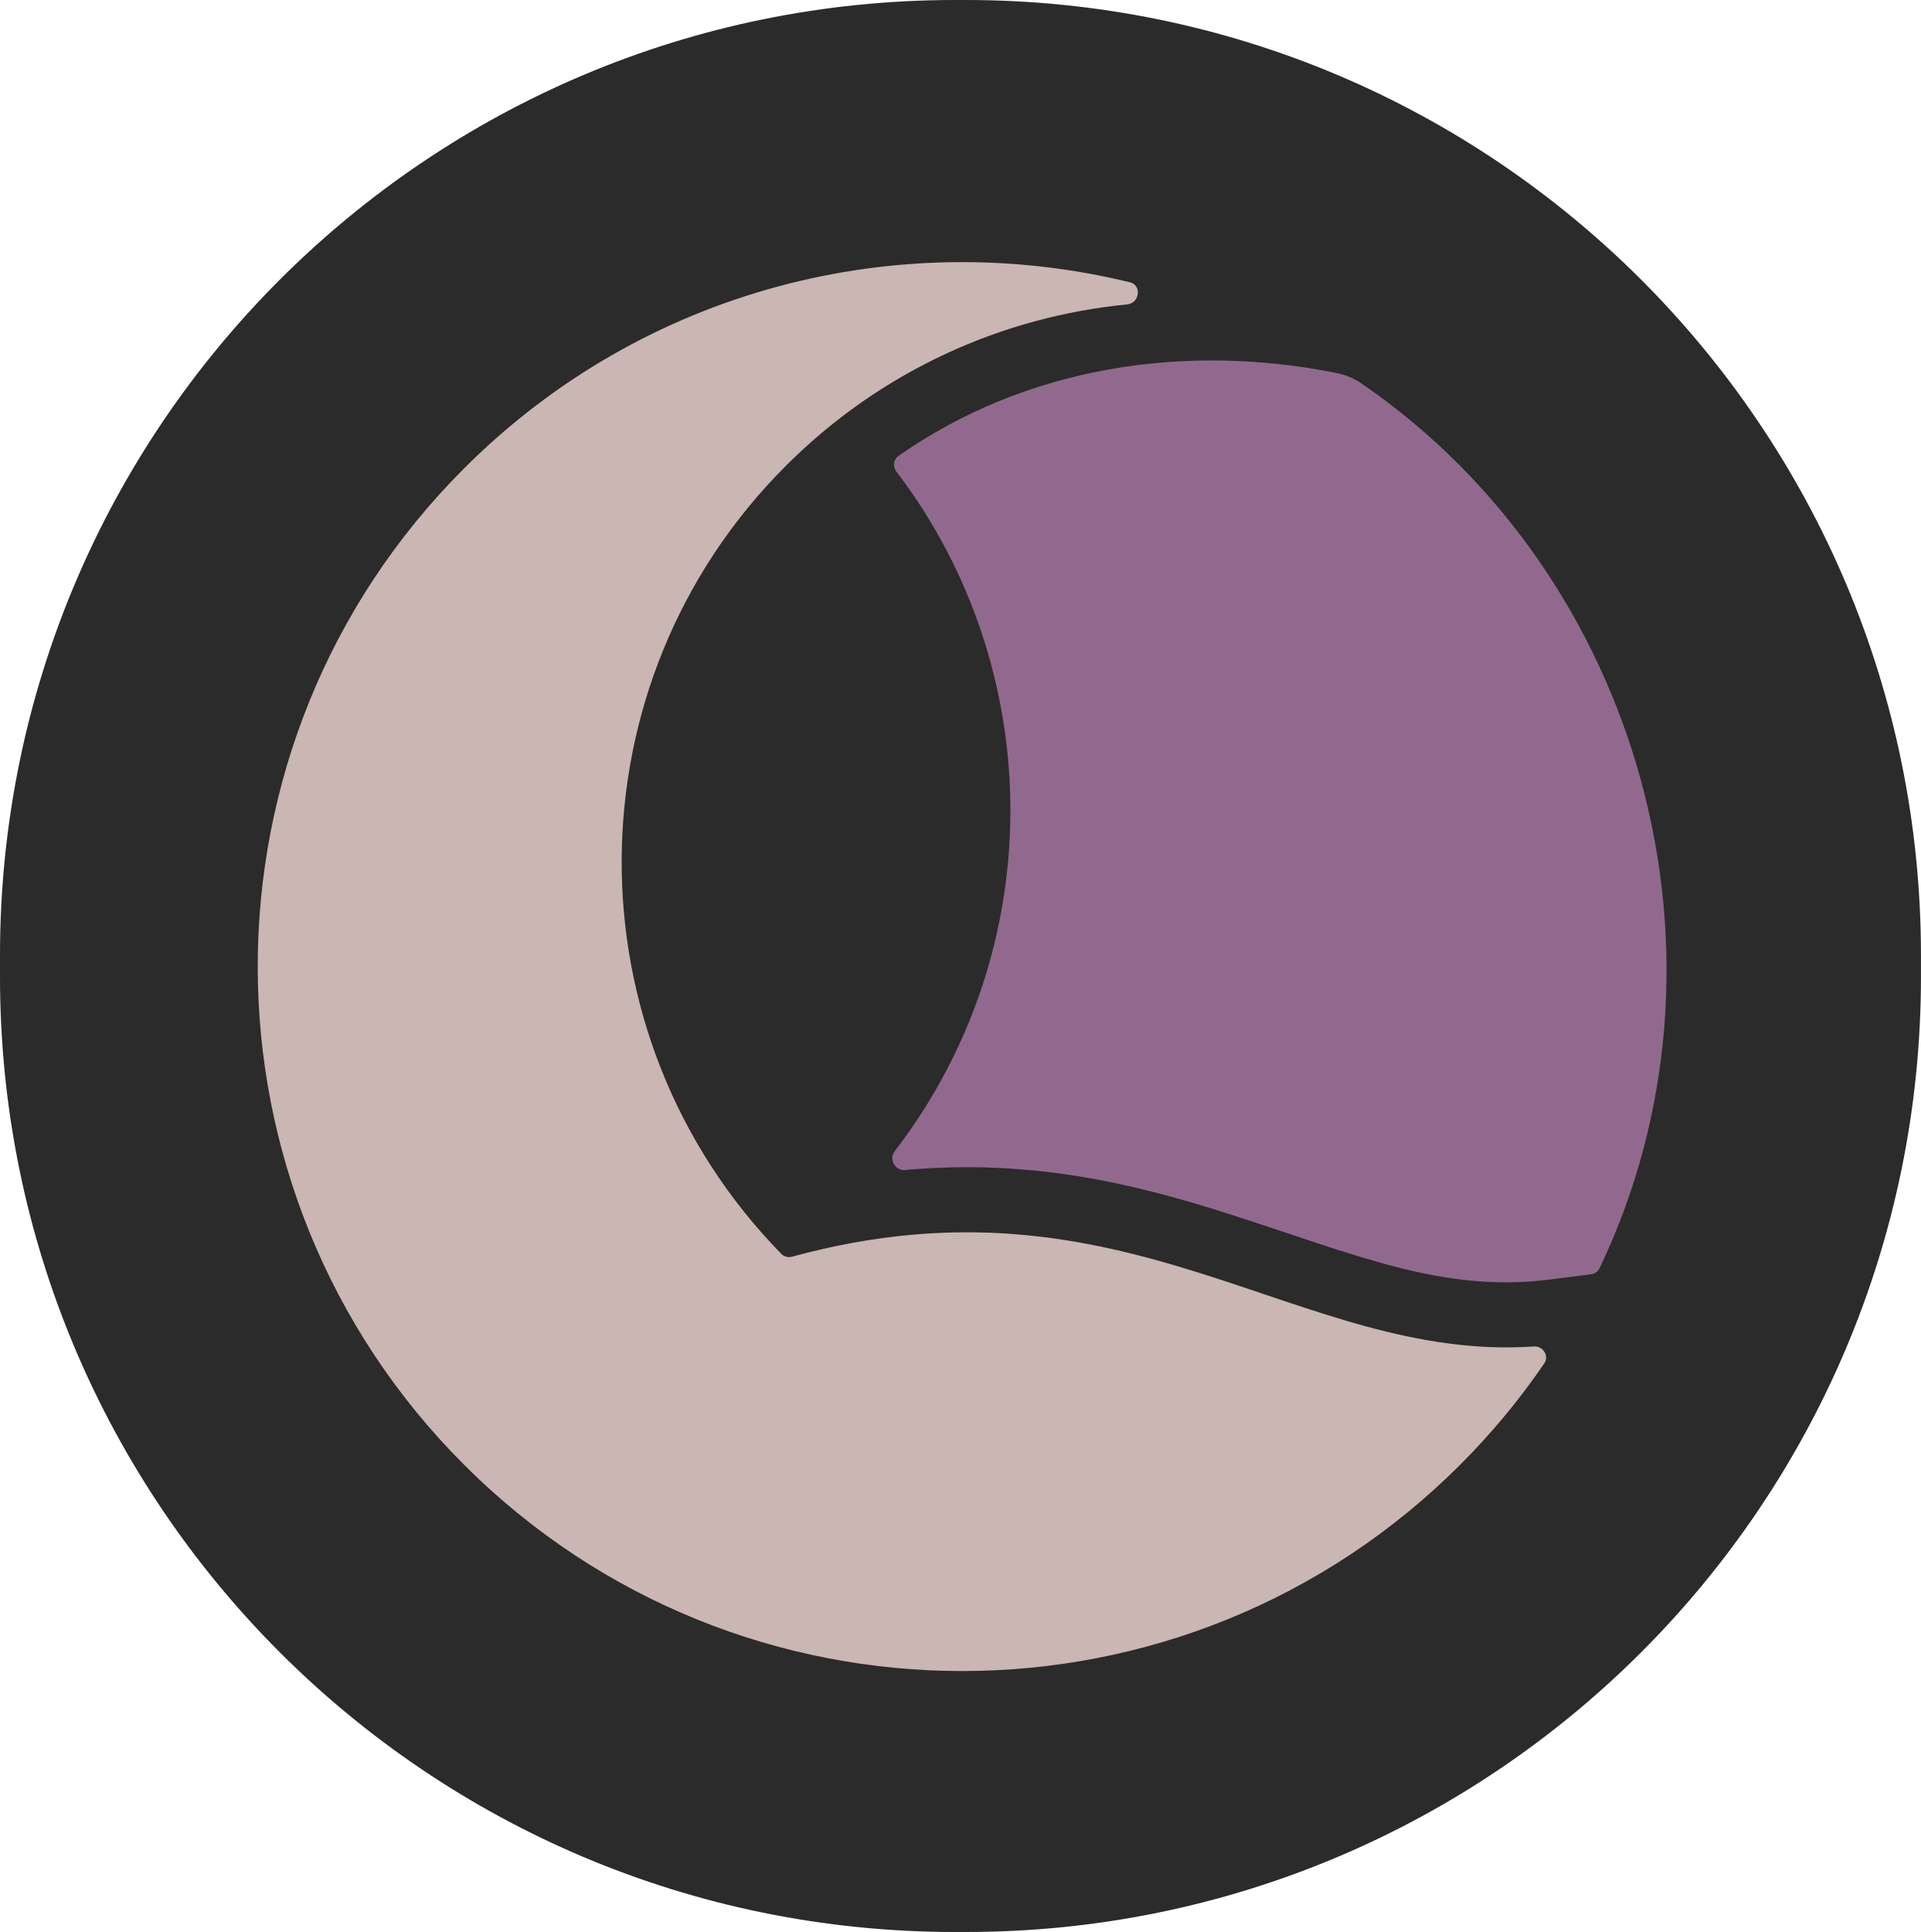
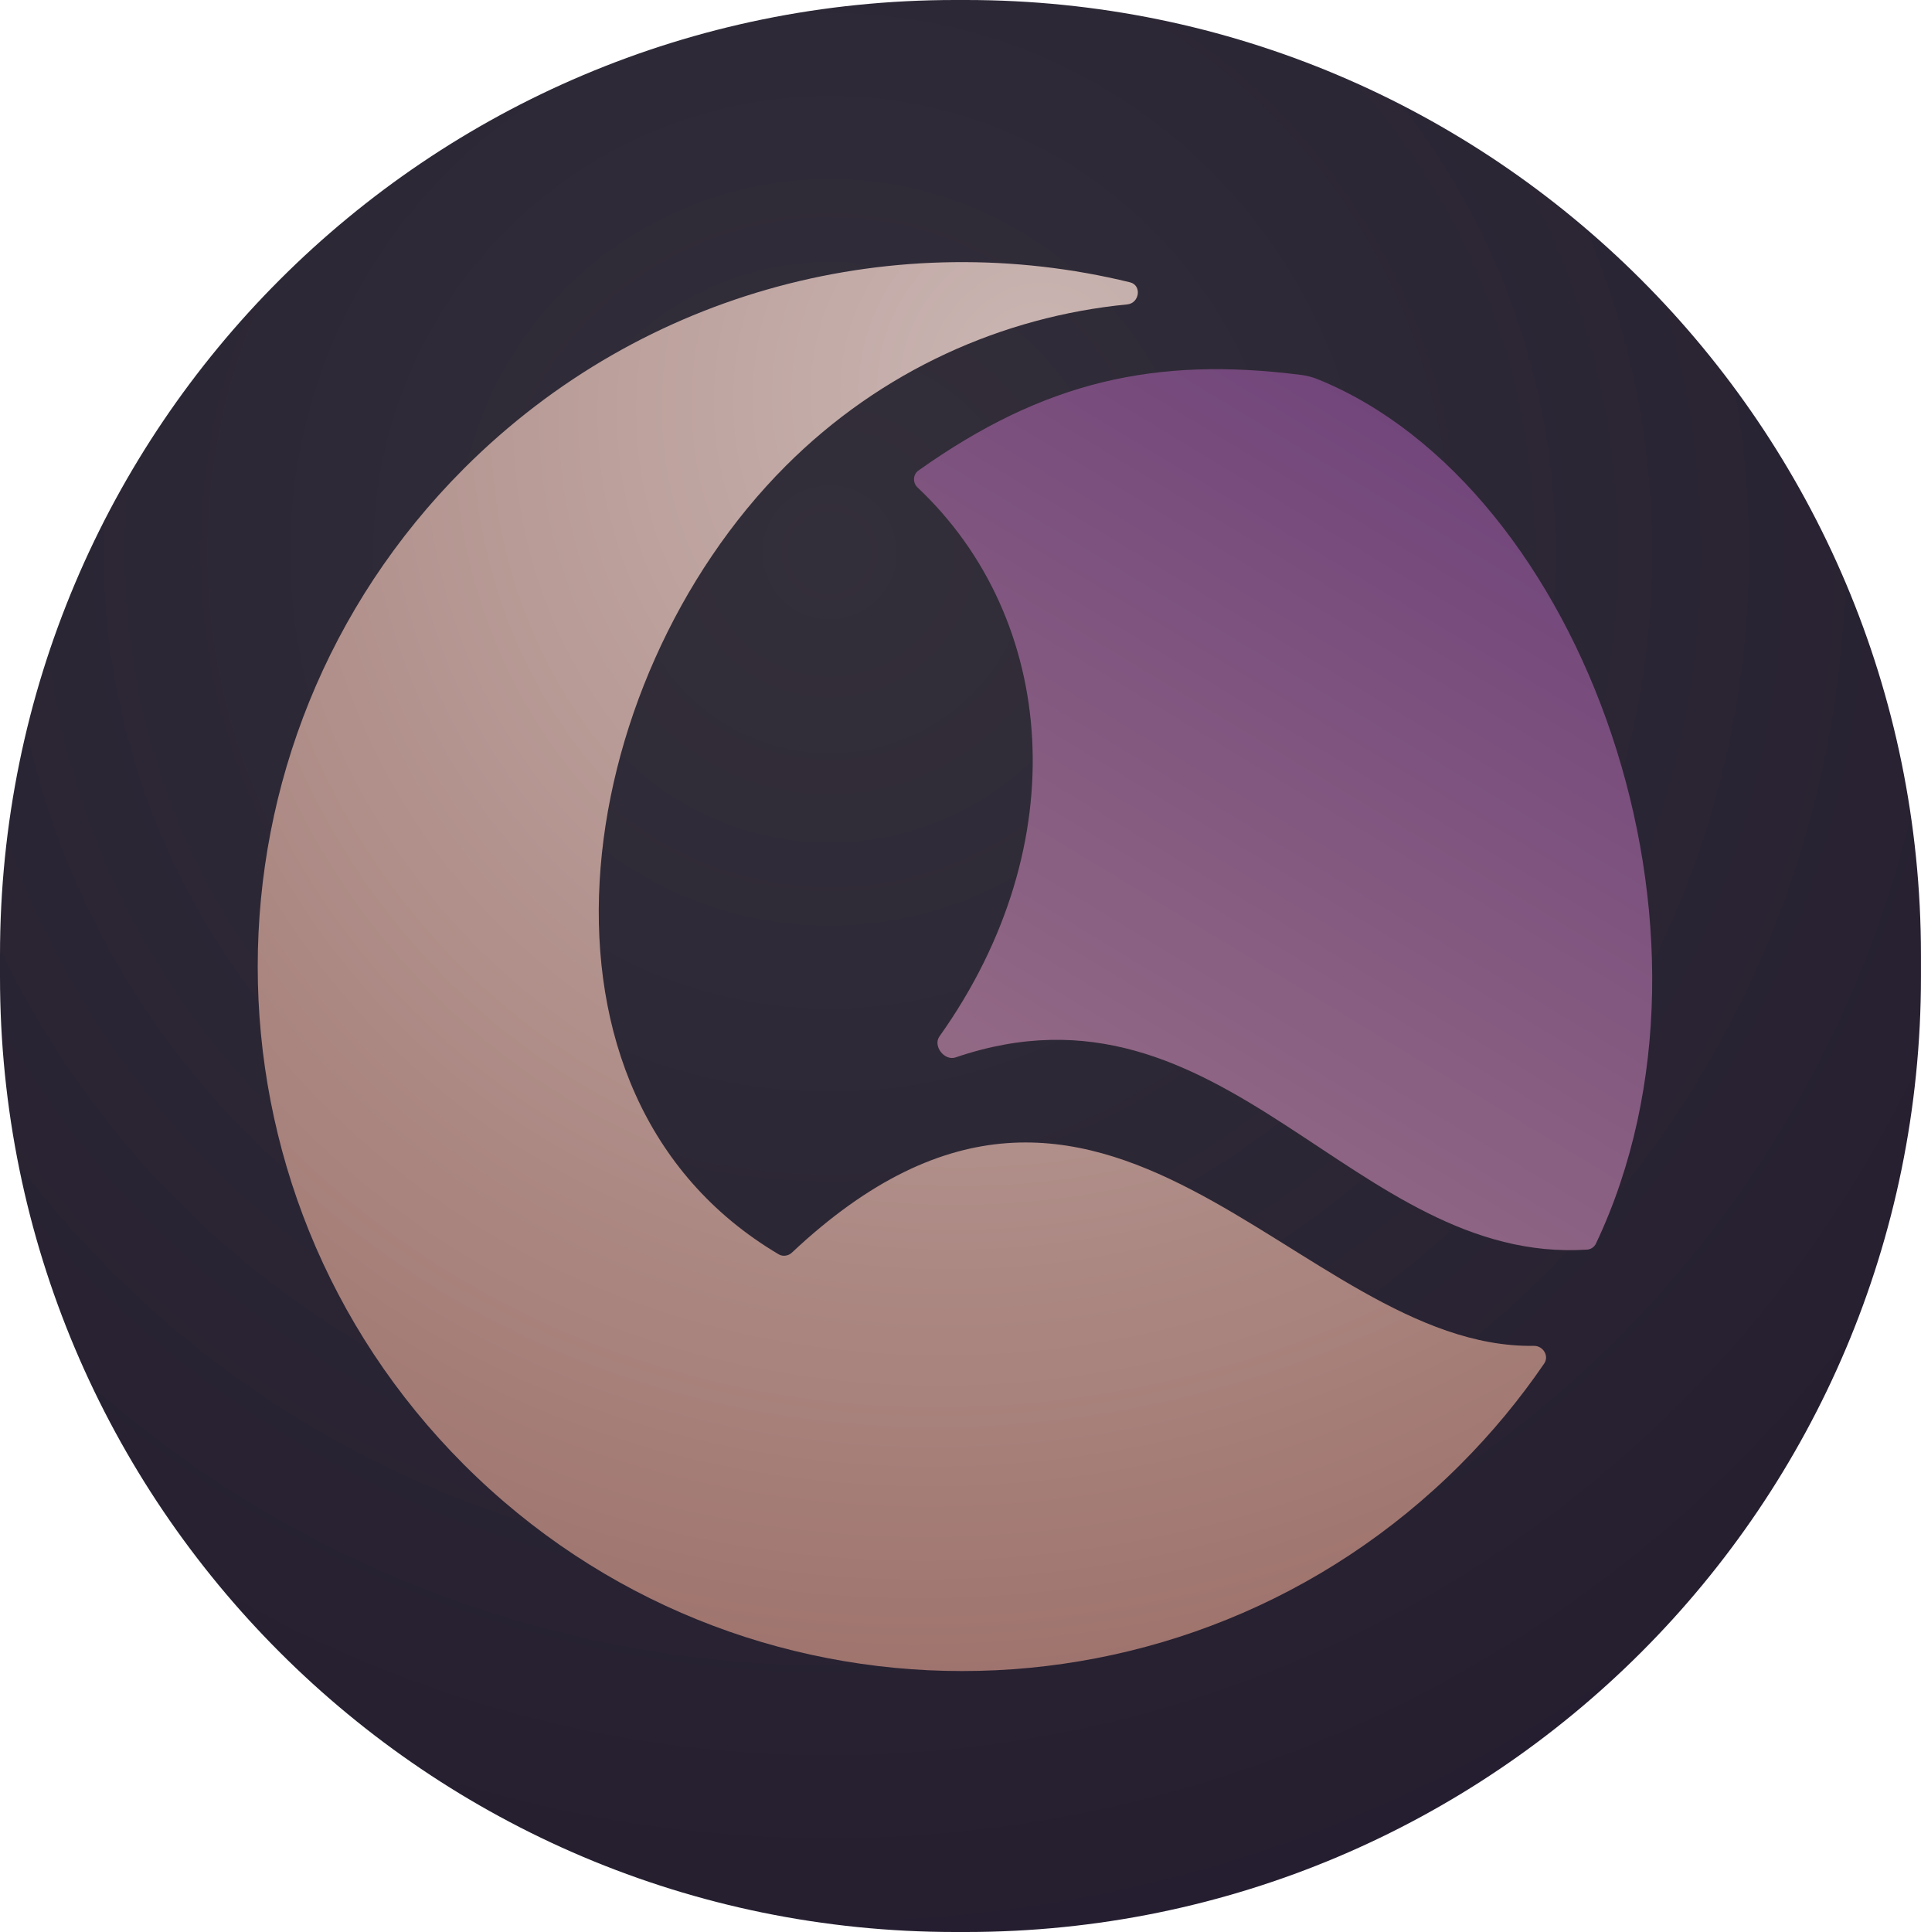
<svg xmlns="http://www.w3.org/2000/svg" width="177" height="178" viewBox="0 0 177 178" fill="none">
-   <rect width="177" height="178" rx="88" fill="#2B2B2B" />
-   <path d="M82.586 43.433C82.242 42.982 82.327 42.331 82.791 42.006C94.487 33.808 109.083 31.546 123.156 34.368C123.987 34.535 124.778 34.87 125.477 35.35C151.335 53.103 161.023 88.327 147.386 116.846C147.24 117.151 146.948 117.36 146.614 117.402L142.706 117.895C132.9 119.131 124.902 115.583 113.251 111.851C104.732 109.122 95.122 106.729 83.386 107.797C82.474 107.88 81.88 106.789 82.438 106.063C96.697 87.531 96.561 61.767 82.586 43.433Z" fill="#92698E" />
-   <path d="M134.546 134.948C137.462 132.033 140.041 128.908 142.285 125.623C142.763 124.924 142.184 123.995 141.339 124.053C119.62 125.529 103.88 107.337 72.98 115.782C72.631 115.878 72.244 115.782 71.991 115.523C52.242 95.328 52.38 62.946 72.405 42.921C81.201 34.125 92.381 29.167 103.866 28.045C105 27.934 105.228 26.282 104.122 26.011C82.82 20.805 59.395 26.521 42.757 43.159C17.41 68.506 17.41 109.601 42.757 134.948C68.104 160.294 109.199 160.295 134.546 134.948Z" fill="#CAB6B3" />
+   <rect width="177" height="178" rx="88" fill="url(#paint0_radial_171_1092)" />
+   <path d="M84.547 44.915C84.081 44.476 84.112 43.715 84.634 43.345C96.17 35.157 106.426 32.826 119.886 34.542C120.404 34.608 120.913 34.735 121.396 34.931C145.864 44.834 160.664 85.888 147.05 114.577C146.899 114.894 146.584 115.107 146.234 115.13C124.702 116.52 112.883 88.953 88.05 97.421C87.025 97.77 85.935 96.37 86.563 95.487C99.191 77.734 97.382 56.999 84.547 44.915Z" fill="url(#paint1_linear_171_1092)" />
+   <path d="M134.546 134.948C137.462 132.033 140.041 128.908 142.285 125.624C142.763 124.925 142.181 123.984 141.334 123.997C119.501 124.335 101.895 88.202 72.963 115.411C72.641 115.714 72.133 115.791 71.753 115.566C46.867 100.847 52.414 62.912 72.405 42.921C81.201 34.125 92.381 29.167 103.866 28.045C105 27.934 105.228 26.282 104.122 26.011C82.82 20.805 59.395 26.521 42.757 43.159C17.41 68.506 17.41 109.601 42.757 134.948C68.104 160.295 109.199 160.295 134.546 134.948Z" fill="url(#paint2_radial_171_1092)" />
+   <defs>
+     <radialGradient id="paint0_radial_171_1092" cx="0" cy="0" r="1" gradientUnits="userSpaceOnUse" gradientTransform="translate(76.2956 51.3382) rotate(85.5978) scale(159.001 158.108)">
+       <stop stop-color="#332F3A" />
+       <stop offset="1" stop-color="#211A2D" />
+     </radialGradient>
+     <linearGradient id="paint1_linear_171_1092" x1="99.637" y1="103.265" x2="186.252" y2="-39.751" gradientUnits="userSpaceOnUse">
+       <stop stop-color="#926985" />
+       <stop offset="1" stop-color="#46166D" />
+     </linearGradient>
+     <radialGradient id="paint2_radial_171_1092" cx="0" cy="0" r="1" gradientUnits="userSpaceOnUse" gradientTransform="translate(94.9893 35.3221) rotate(142.883) scale(209.975 193.641)">
+       <stop stop-color="#CAB6B3" />
+       <stop offset="1" stop-color="#81463D" />
+     </radialGradient>
+   </defs>
</svg>
